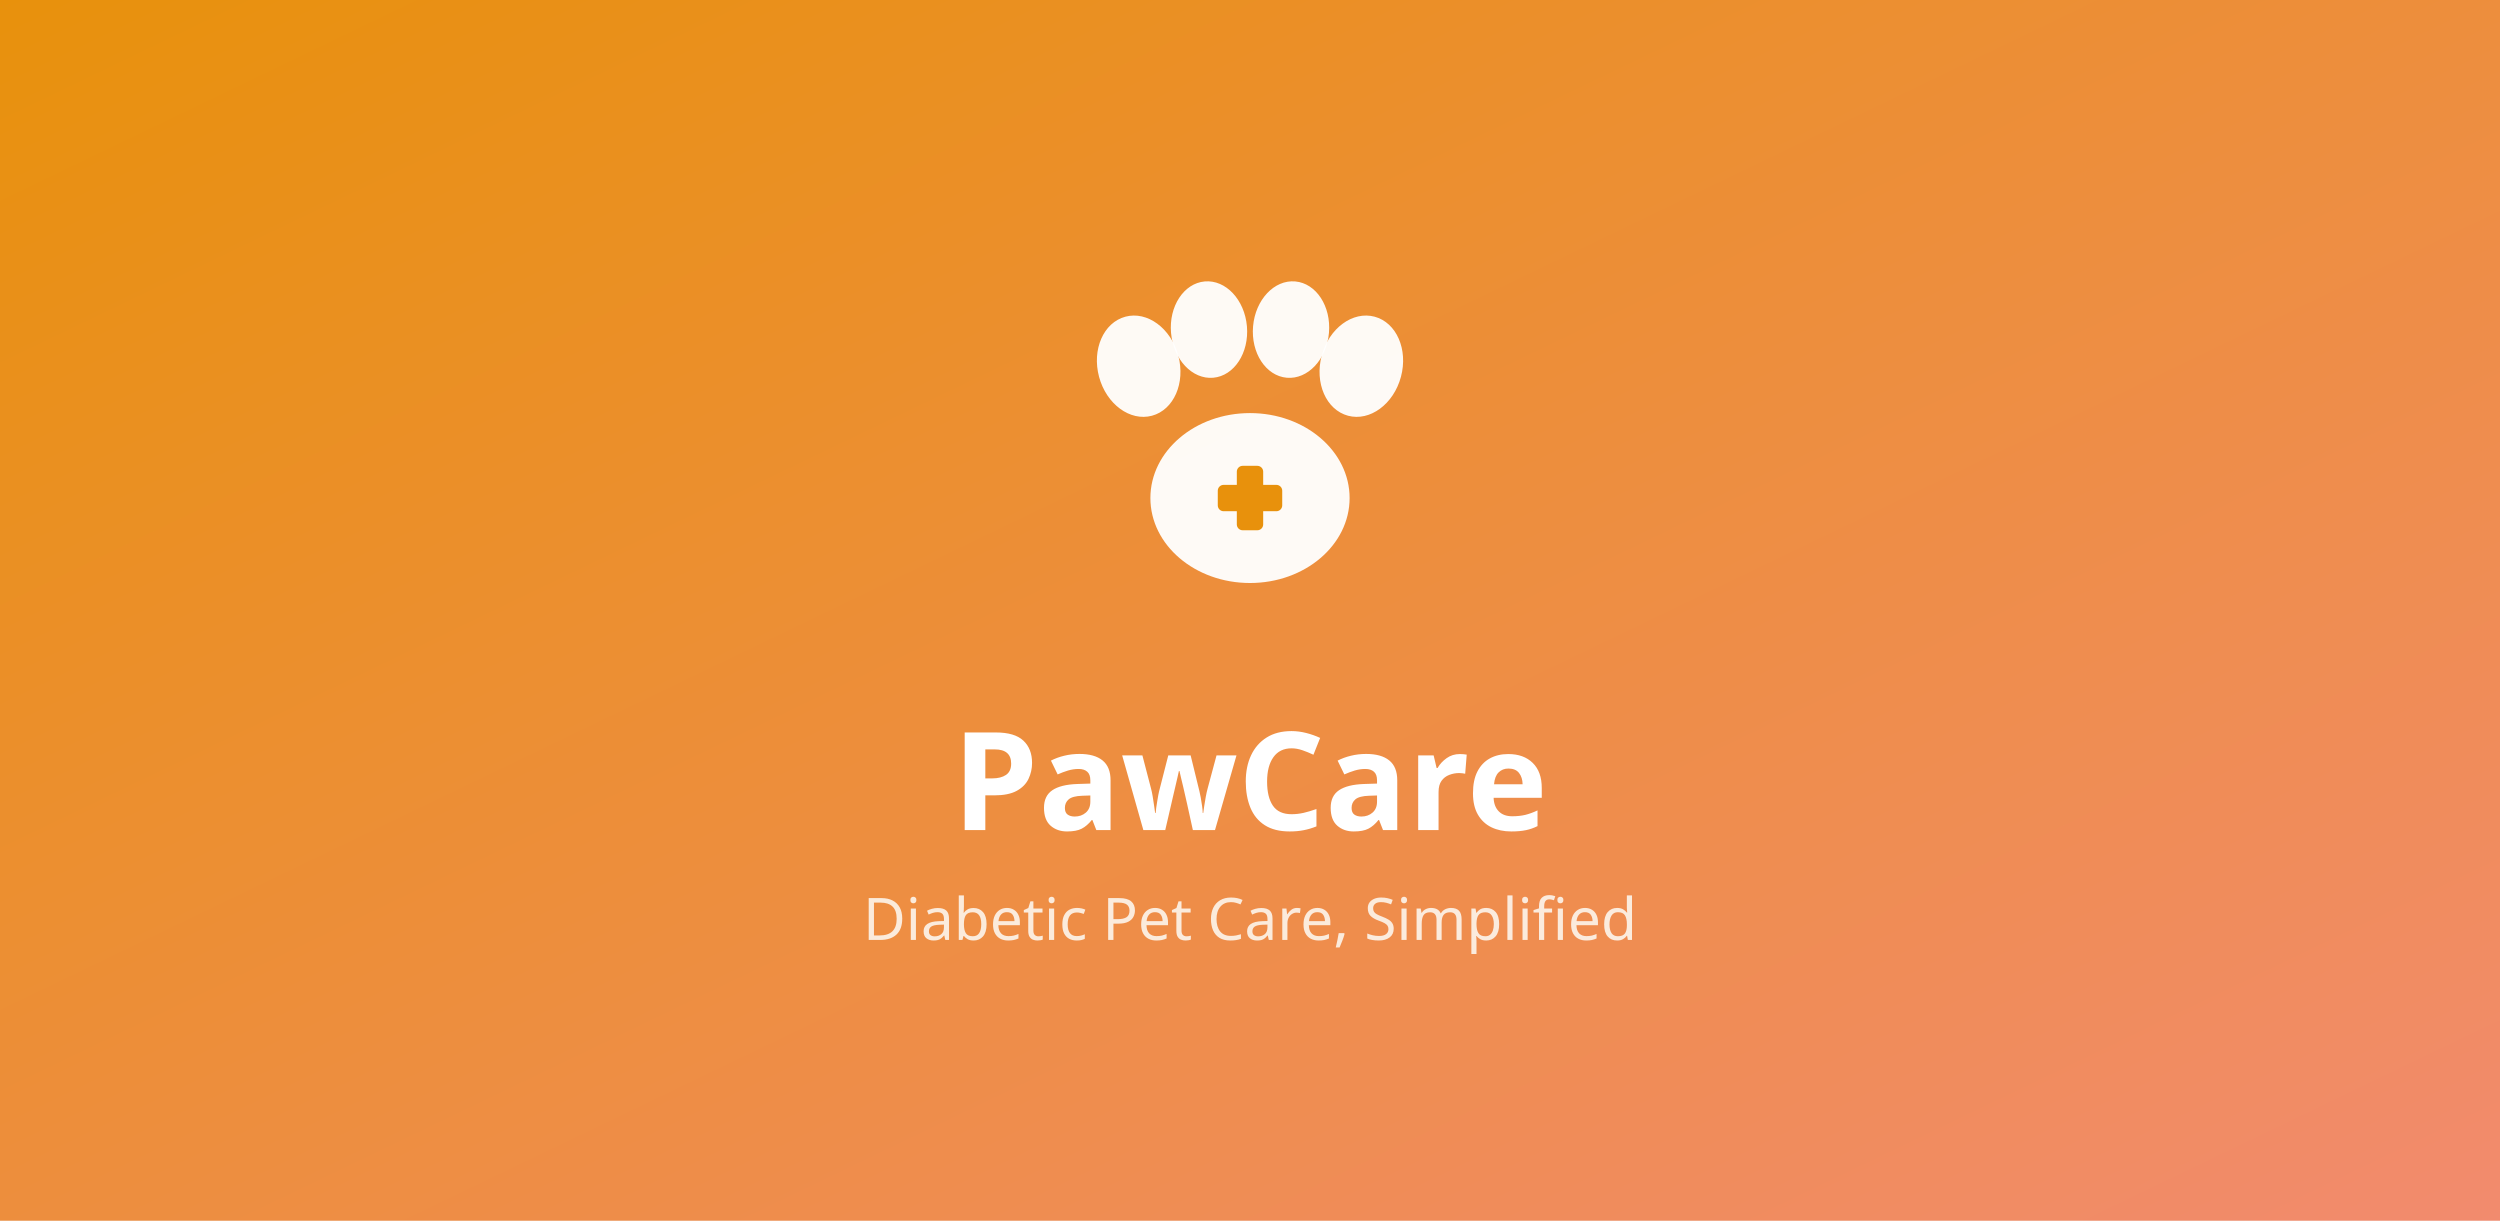
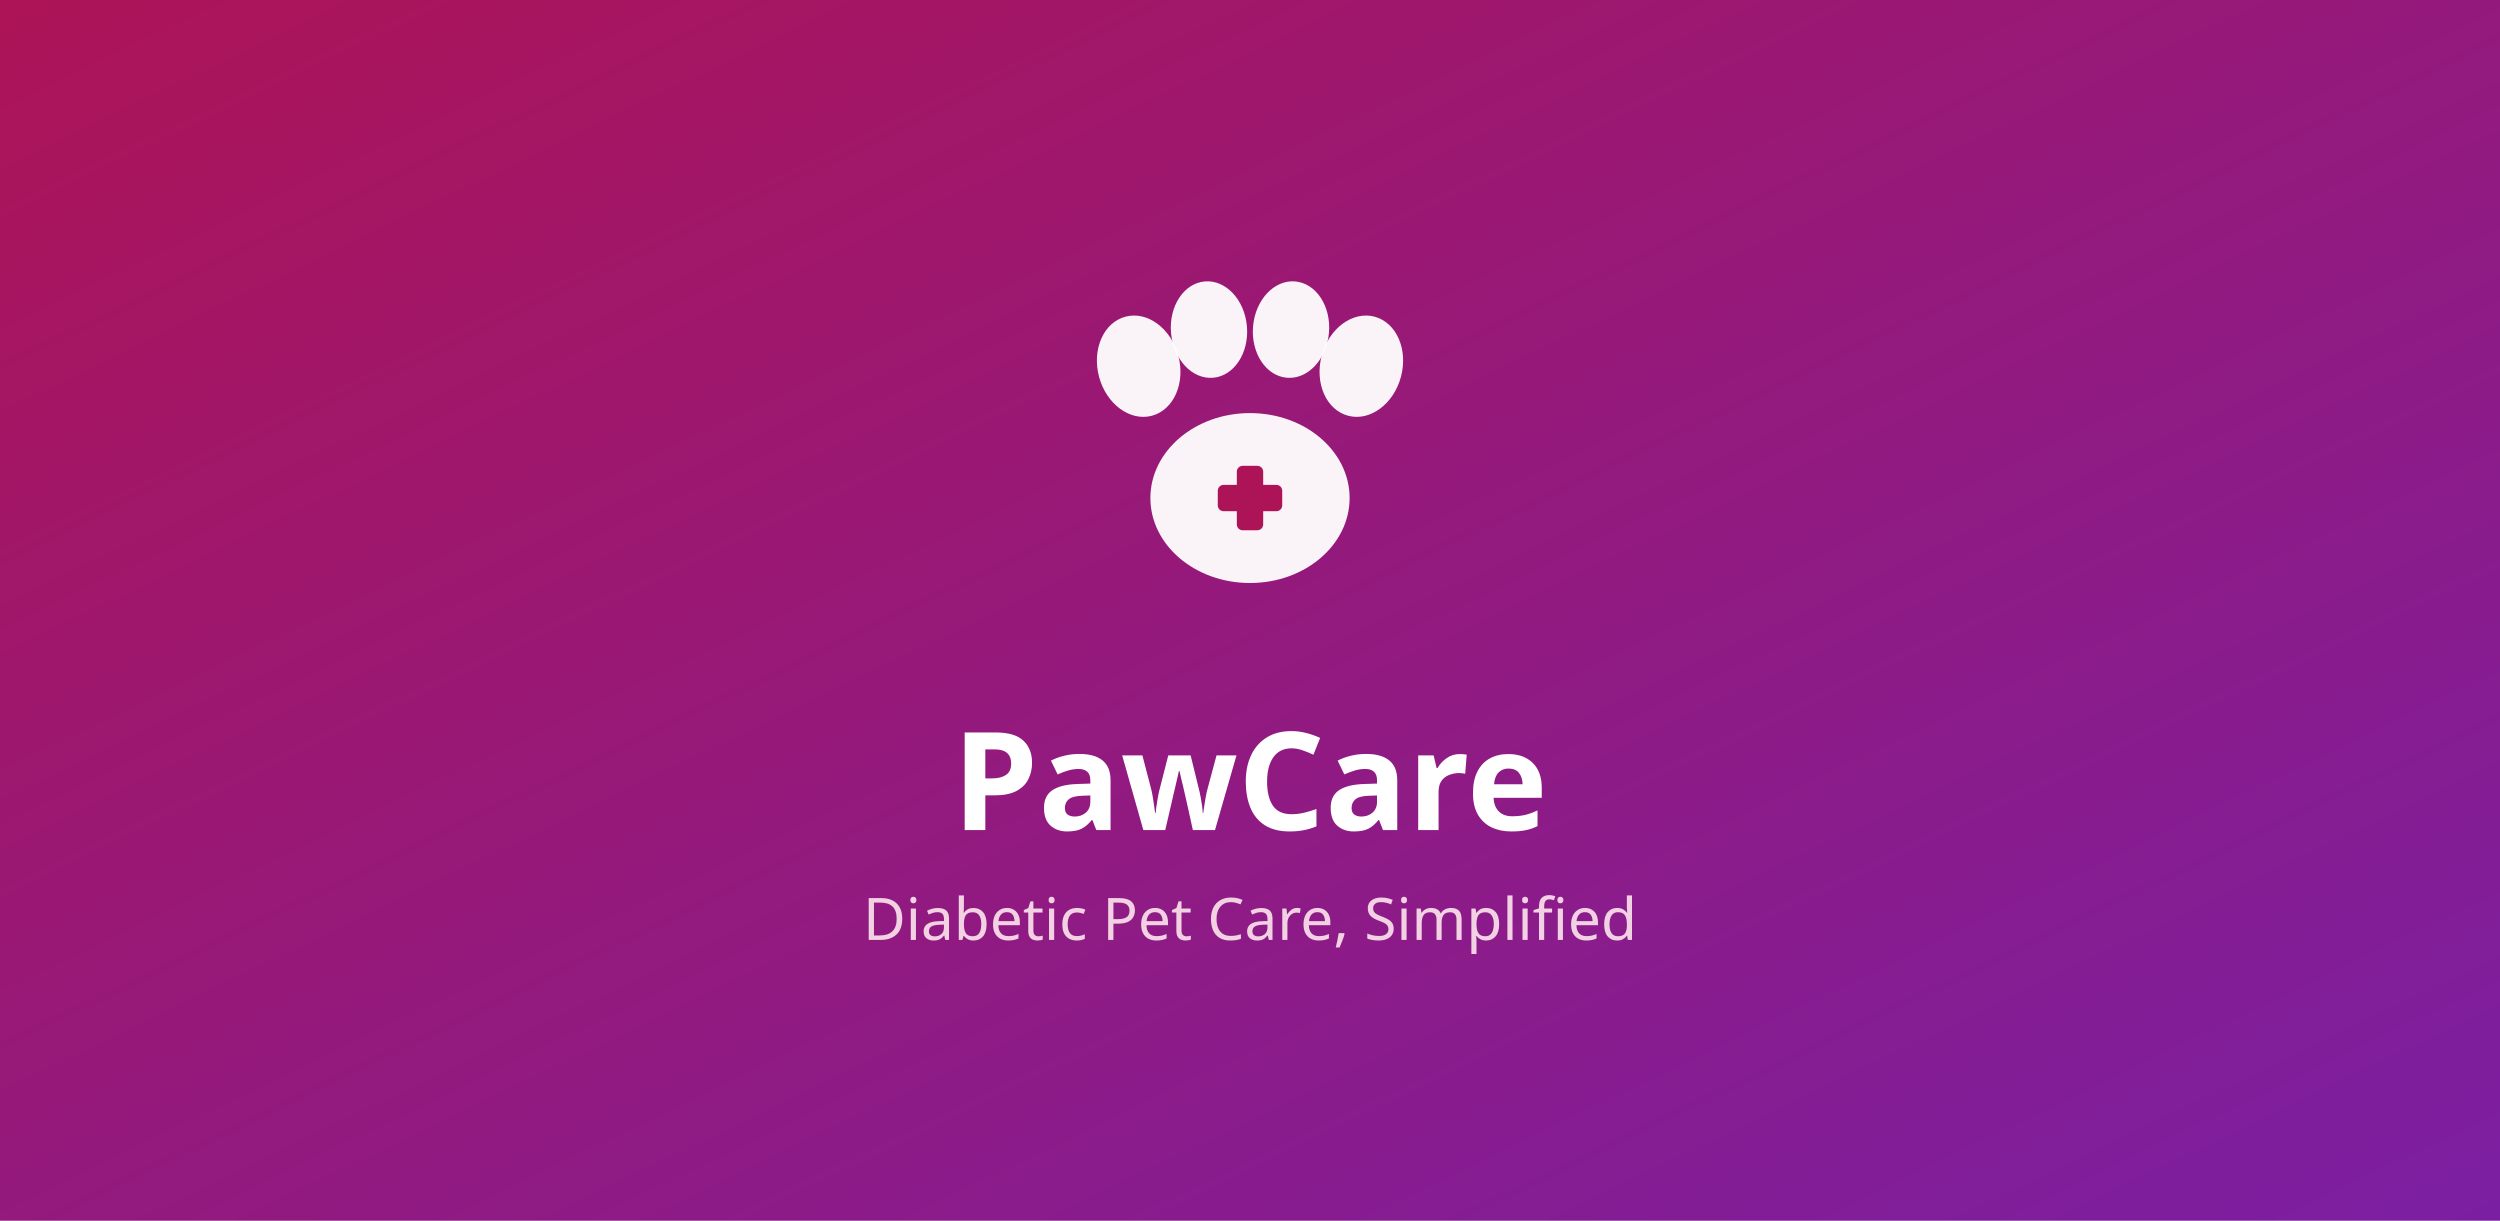
<svg xmlns="http://www.w3.org/2000/svg" width="1024" height="500" viewBox="0 0 1024 500">
  <defs>
    <linearGradient id="bg" x1="0%" y1="0%" x2="100%" y2="100%">
-       <stop offset="0%" style="stop-color:#E8910C;stop-opacity:1" />
-       <stop offset="100%" style="stop-color:#F28B6E;stop-opacity:1" />
+       <stop offset="0%" style="stop-color:#AD1457;stop-opacity:1" />
+       <stop offset="100%" style="stop-color:#7B1FA2;stop-opacity:1" />
    </linearGradient>
  </defs>
  <rect width="1024" height="500" fill="url(#bg)" />
  <g transform="translate(512, 180) scale(0.6)">
    <ellipse cx="0" cy="40" rx="68" ry="58" fill="#FFFFFF" opacity="0.95" />
    <ellipse cx="-76" cy="-50" rx="28" ry="35" transform="rotate(-15, -76, -50)" fill="#FFFFFF" opacity="0.95" />
    <ellipse cx="-28" cy="-75" rx="26" ry="33" transform="rotate(-5, -28, -75)" fill="#FFFFFF" opacity="0.95" />
    <ellipse cx="28" cy="-75" rx="26" ry="33" transform="rotate(5, 28, -75)" fill="#FFFFFF" opacity="0.95" />
    <ellipse cx="76" cy="-50" rx="28" ry="35" transform="rotate(15, 76, -50)" fill="#FFFFFF" opacity="0.95" />
-     <rect x="-9" y="18" width="18" height="44" rx="4" fill="#E8910C" />
-     <rect x="-22" y="31" width="44" height="18" rx="4" fill="#E8910C" />
+     <rect x="-9" y="18" width="18" height="44" rx="4" fill="#AD1457" />
+     <rect x="-22" y="31" width="44" height="18" rx="4" fill="#AD1457" />
  </g>
  <text x="512" y="340" text-anchor="middle" font-family="sans-serif" font-weight="700" font-size="56" fill="#FFFFFF">PawCare</text>
-   <text x="512" y="385" text-anchor="middle" font-family="sans-serif" font-weight="400" font-size="24" fill="#FDF5EC" opacity="0.9">Diabetic Pet Care, Simplified</text>
+   <text x="512" y="385" text-anchor="middle" font-family="sans-serif" font-weight="400" font-size="24" fill="#FCE4EC" opacity="0.9">Diabetic Pet Care, Simplified</text>
</svg>
